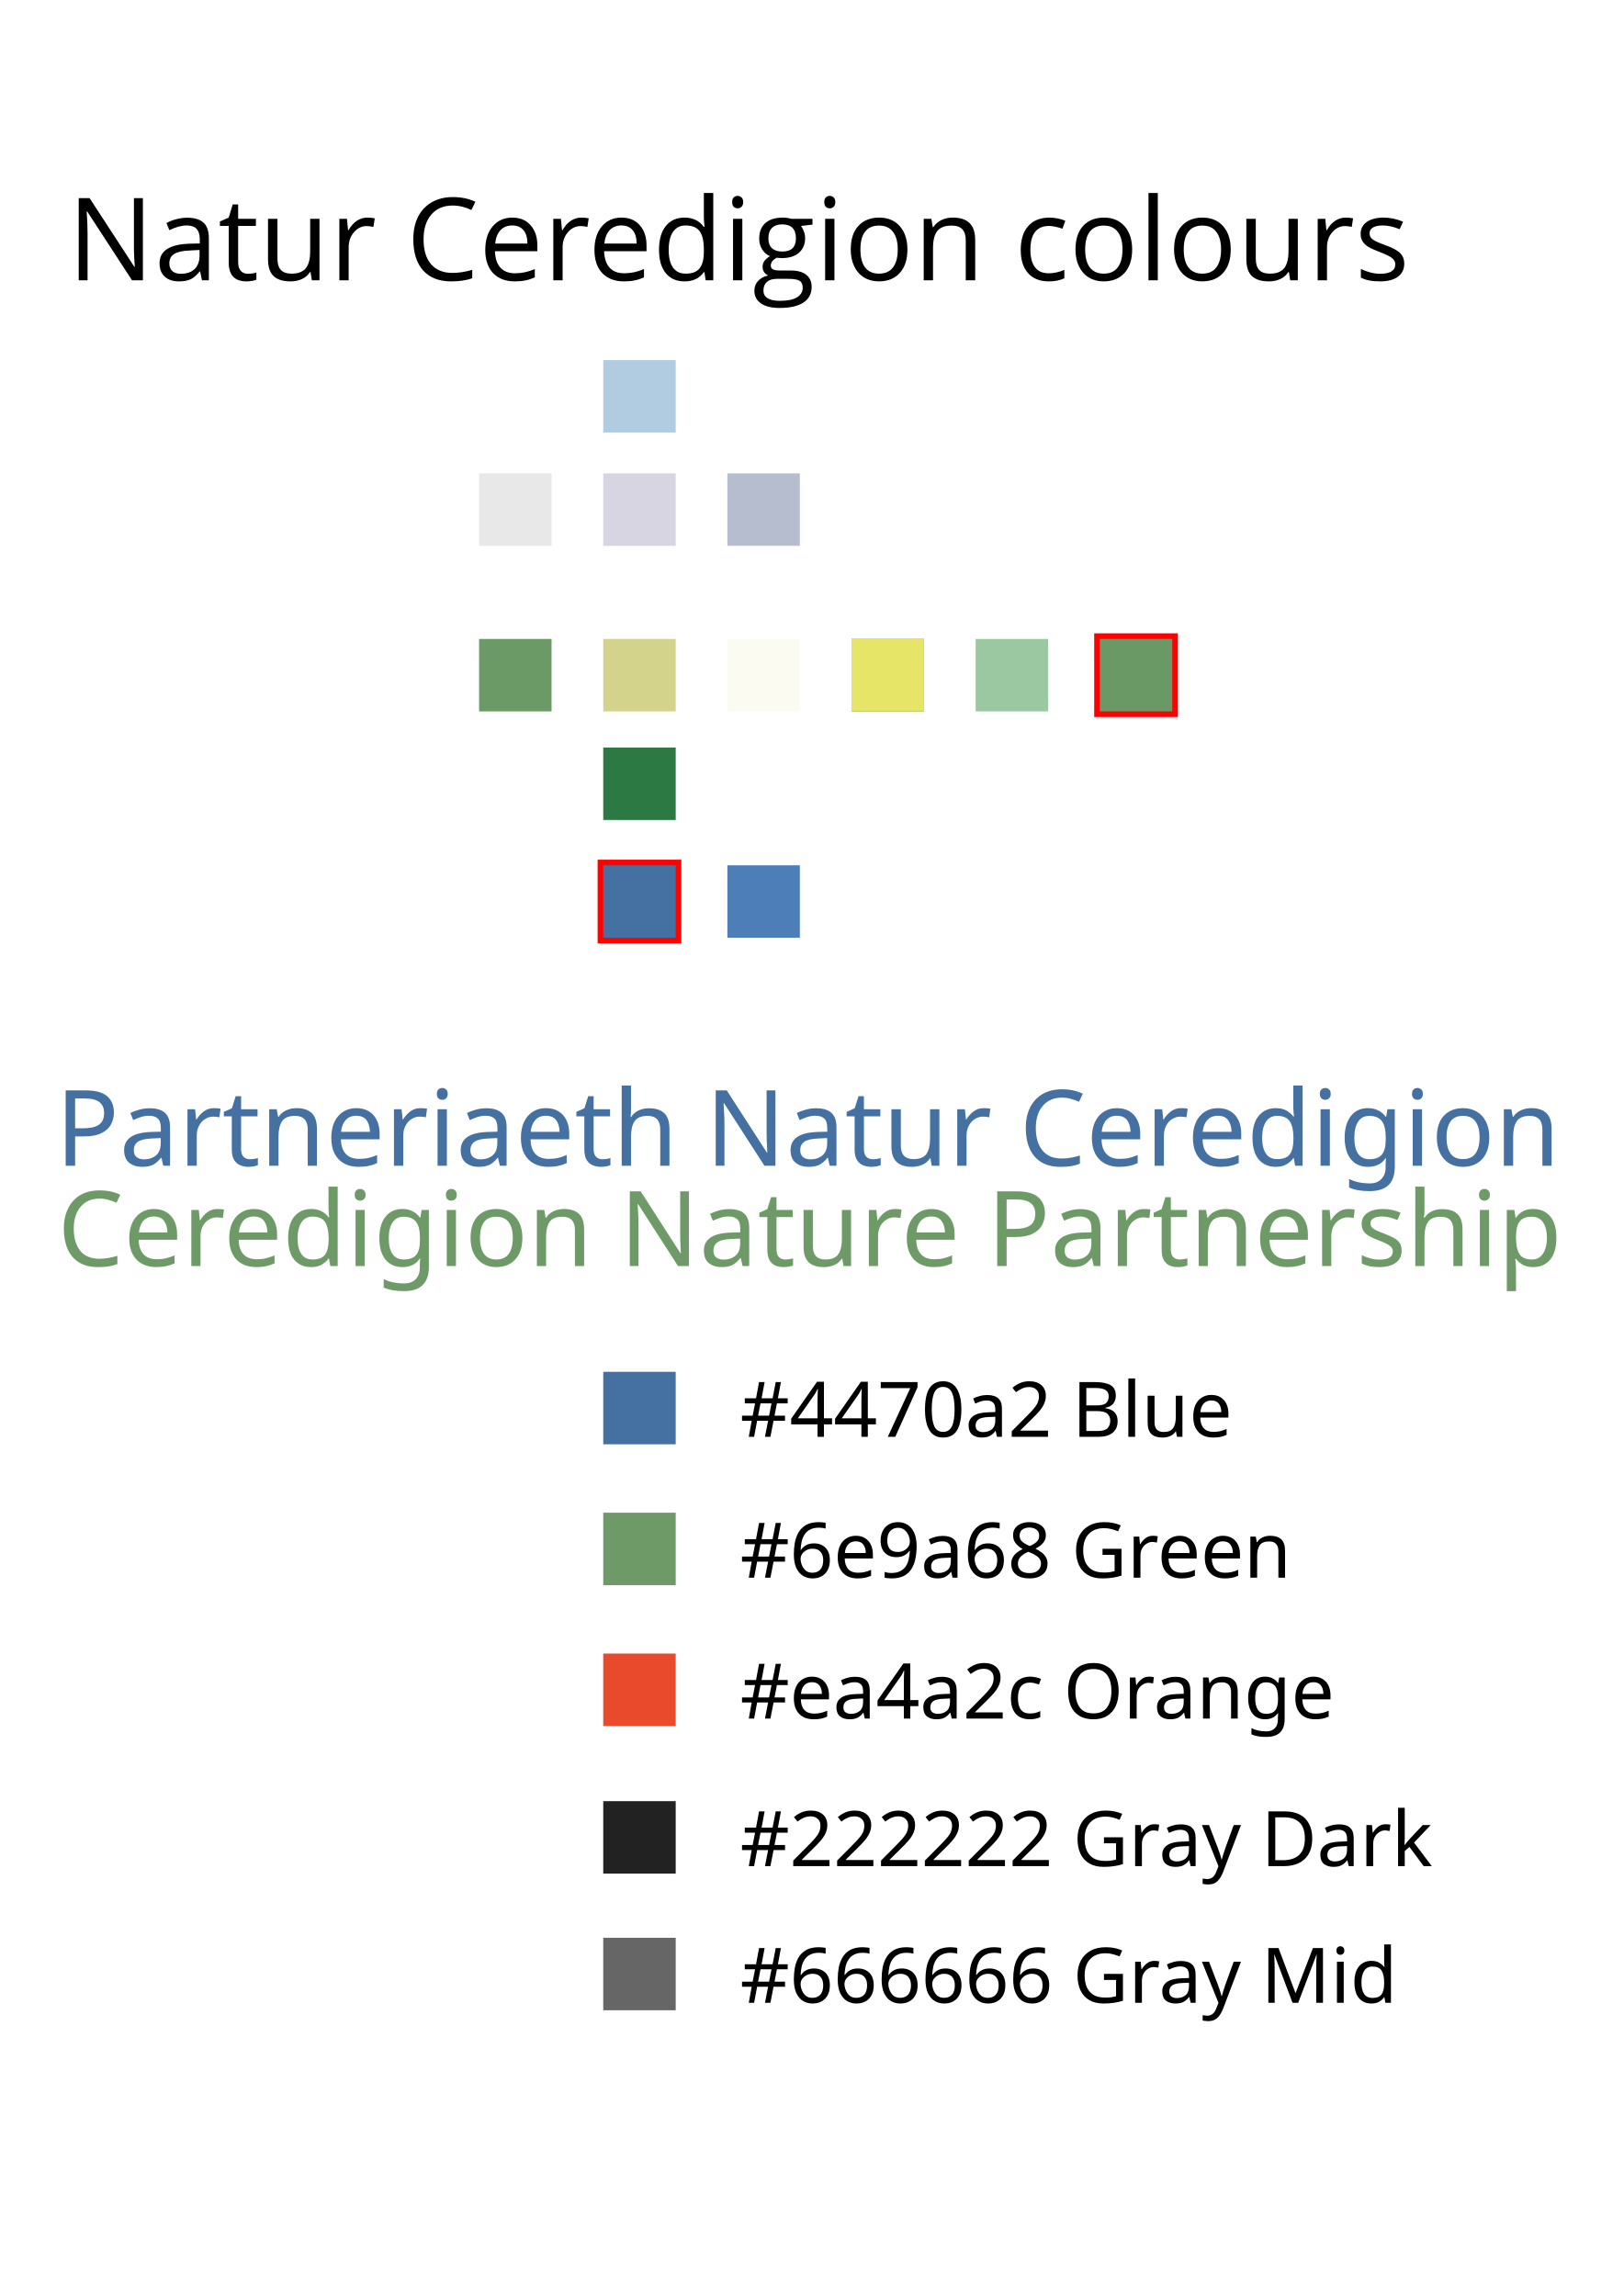
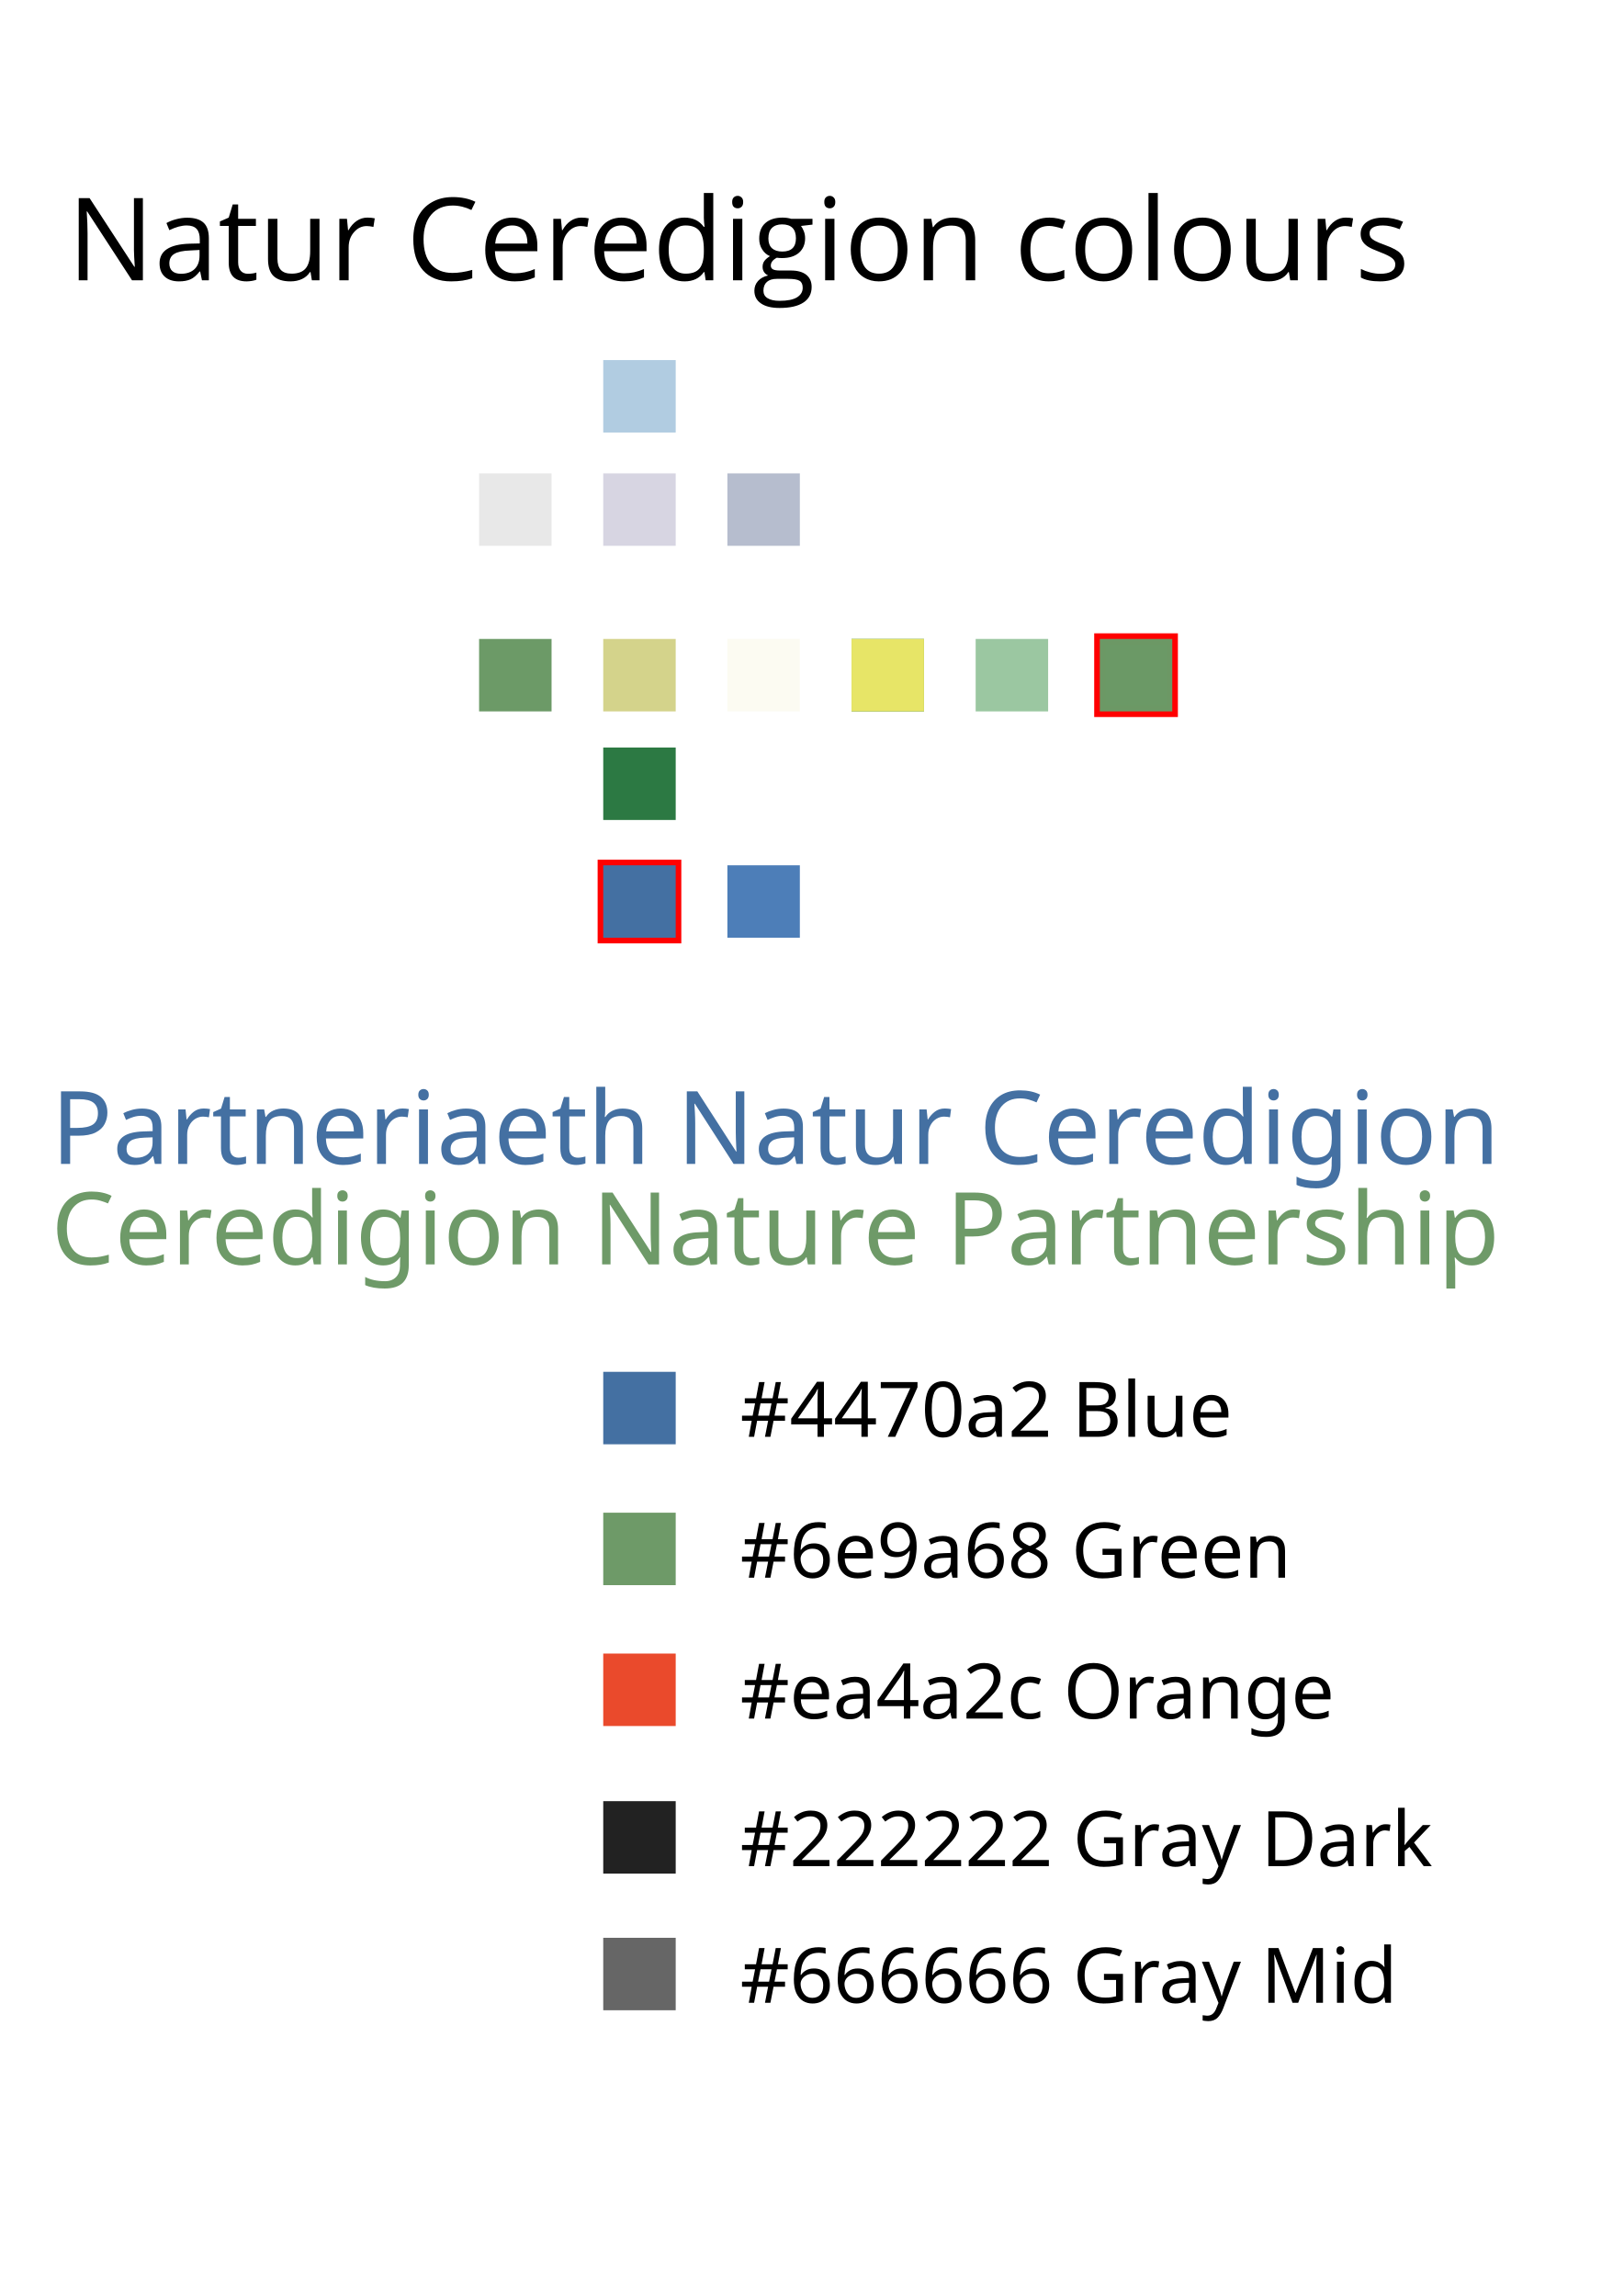
- <svg xmlns="http://www.w3.org/2000/svg" xml:space="preserve" width="210mm" height="297mm" viewBox="0 0 210 297" version="1.1" id="svg445">
-   <defs id="defs449" />
-   <path d="M78.019 111.931h9.373v9.373h-9.373z" style="display:inline;fill:#4470a2;fill-opacity:1;stroke:red;stroke-width:1.452;stroke-linecap:round;stroke-opacity:.994" id="path371" />
-   <path d="M142.242 82.651h9.373v9.373h-9.373z" style="display:inline;fill:#6b9966;fill-opacity:.992;stroke:red;stroke-width:1.452;stroke-linecap:round;stroke-opacity:1" id="path373" />
-   <path d="M61.963 61.232h9.373v9.373h-9.373z" style="display:inline;fill:#e8e8e8;fill-opacity:1;stroke-width:1.452;stroke-linecap:round;stroke-opacity:.8" id="path375" />
-   <path d="M78.019 61.232h9.373v9.373h-9.373z" style="display:inline;fill:#d7d5e2;fill-opacity:1;stroke-width:1.452;stroke-linecap:round;stroke-opacity:.8" id="path377" />
-   <path d="M94.075 61.232h9.373v9.373h-9.373z" style="display:inline;fill:#b6bdce;fill-opacity:1;stroke-width:1.452;stroke-linecap:round;stroke-opacity:.8" id="path379" />
-   <path d="M78.019 46.577h9.373v9.373h-9.373z" style="display:inline;fill:#b1cce1;fill-opacity:1;stroke-width:1.452;stroke-linecap:round;stroke-opacity:.8" id="path381" />
-   <path d="M78.019 96.696h9.373v9.373h-9.373z" style="display:inline;fill:#2c7943;fill-opacity:1;stroke-width:1.452;stroke-linecap:round;stroke-opacity:.8" id="path383" />
-   <path d="M61.963 82.651h9.373v9.373h-9.373z" style="display:inline;fill:#6b9966;fill-opacity:.992;stroke-width:1.452;stroke-linecap:round;stroke-opacity:.8" id="path385" />
-   <path d="M78.019 82.651h9.373v9.373h-9.373z" style="display:inline;fill:#d4d38b;fill-opacity:1;stroke-width:1.452;stroke-linecap:round;stroke-opacity:.8" id="path387" />
-   <path d="M94.075 82.651h9.373v9.373h-9.373z" style="display:inline;fill:#fcfbf2;fill-opacity:1;stroke-width:1.452;stroke-linecap:round;stroke-opacity:.8" id="path389" />
-   <path d="M110.13 82.651h9.373v9.373h-9.373z" style="display:inline;fill:#2c7943;fill-opacity:1;stroke-width:1.452;stroke-linecap:round;stroke-opacity:.8" id="path391" />
-   <path d="M110.13 82.651h9.373v9.373h-9.373z" style="display:inline;fill:#e7e567;fill-opacity:1;stroke-width:1.452;stroke-linecap:round;stroke-opacity:.8" id="path393" />
-   <path d="M126.186 82.651h9.373v9.373h-9.373z" style="display:inline;fill:#9bc7a1;fill-opacity:1;stroke-width:1.452;stroke-linecap:round;stroke-opacity:.8" id="path395" />
-   <path d="M142.242 82.651h9.373v9.373h-9.373z" style="display:inline;fill:#6b9966;fill-opacity:.992;stroke-width:1.452;stroke-linecap:round;stroke-opacity:.8" id="path397" />
-   <path d="M78.019 111.931h9.373v9.373h-9.373z" style="display:inline;fill:#4470a2;fill-opacity:1;stroke-width:1.452;stroke-linecap:round;stroke-opacity:.8" id="path399" />
-   <path d="M94.075 111.931h9.373v9.373h-9.373z" style="display:inline;fill:#4d7eb8;fill-opacity:1;stroke-width:1.452;stroke-linecap:round;stroke-opacity:.8" id="path401" />
-   <text xml:space="preserve" x="101.322" y="36.257" style="font-weight:700;font-size:14.879px;line-height:1.25;font-family:&quot;IBM Plex Sans&quot;;-inkscape-font-specification:&quot;IBM Plex Sans Bold&quot;;text-align:center;text-anchor:middle;stroke-width:.62" id="text405">
-     <tspan x="101.322" y="36.257" style="font-style:normal;font-variant:normal;font-weight:400;font-stretch:normal;font-size:14.879px;font-family:&quot;Open Sans&quot;;-inkscape-font-specification:&quot;Open Sans&quot;;stroke-width:.62" id="tspan403">Natur Ceredigion colours</tspan>
+ <svg xmlns="http://www.w3.org/2000/svg" xml:space="preserve" width="210mm" height="297mm" viewBox="0 0 210 297">
+   <path d="M78.019 111.931h9.373v9.373h-9.373z" style="display:inline;fill:#4470a2;fill-opacity:1;stroke:red;stroke-width:1.452;stroke-linecap:round;stroke-opacity:.994" />
+   <path d="M142.242 82.651h9.373v9.373h-9.373z" style="display:inline;fill:#6b9966;fill-opacity:.992;stroke:red;stroke-width:1.452;stroke-linecap:round;stroke-opacity:1" />
+   <path d="M61.963 61.232h9.373v9.373h-9.373z" style="display:inline;fill:#e8e8e8;fill-opacity:1;stroke-width:1.452;stroke-linecap:round;stroke-opacity:.8" />
+   <path d="M78.019 61.232h9.373v9.373h-9.373z" style="display:inline;fill:#d7d5e2;fill-opacity:1;stroke-width:1.452;stroke-linecap:round;stroke-opacity:.8" />
+   <path d="M94.075 61.232h9.373v9.373h-9.373z" style="display:inline;fill:#b6bdce;fill-opacity:1;stroke-width:1.452;stroke-linecap:round;stroke-opacity:.8" />
+   <path d="M78.019 46.577h9.373v9.373h-9.373z" style="display:inline;fill:#b1cce1;fill-opacity:1;stroke-width:1.452;stroke-linecap:round;stroke-opacity:.8" />
+   <path d="M78.019 96.696h9.373v9.373h-9.373z" style="display:inline;fill:#2c7943;fill-opacity:1;stroke-width:1.452;stroke-linecap:round;stroke-opacity:.8" />
+   <path d="M61.963 82.651h9.373v9.373h-9.373z" style="display:inline;fill:#6b9966;fill-opacity:.992;stroke-width:1.452;stroke-linecap:round;stroke-opacity:.8" />
+   <path d="M78.019 82.651h9.373v9.373h-9.373z" style="display:inline;fill:#d4d38b;fill-opacity:1;stroke-width:1.452;stroke-linecap:round;stroke-opacity:.8" />
+   <path d="M94.075 82.651h9.373v9.373h-9.373z" style="display:inline;fill:#fcfbf2;fill-opacity:1;stroke-width:1.452;stroke-linecap:round;stroke-opacity:.8" />
+   <path d="M110.13 82.651h9.373v9.373h-9.373z" style="display:inline;fill:#2c7943;fill-opacity:1;stroke-width:1.452;stroke-linecap:round;stroke-opacity:.8" />
+   <path d="M110.13 82.651h9.373v9.373h-9.373z" style="display:inline;fill:#e7e567;fill-opacity:1;stroke-width:1.452;stroke-linecap:round;stroke-opacity:.8" />
+   <path d="M126.186 82.651h9.373v9.373h-9.373z" style="display:inline;fill:#9bc7a1;fill-opacity:1;stroke-width:1.452;stroke-linecap:round;stroke-opacity:.8" />
+   <path d="M142.242 82.651h9.373v9.373h-9.373z" style="display:inline;fill:#6b9966;fill-opacity:.992;stroke-width:1.452;stroke-linecap:round;stroke-opacity:.8" />
+   <path d="M78.019 111.931h9.373v9.373h-9.373z" style="display:inline;fill:#4470a2;fill-opacity:1;stroke-width:1.452;stroke-linecap:round;stroke-opacity:.8" />
+   <path d="M94.075 111.931h9.373v9.373h-9.373z" style="display:inline;fill:#4d7eb8;fill-opacity:1;stroke-width:1.452;stroke-linecap:round;stroke-opacity:.8" />
+   <text xml:space="preserve" x="101.322" y="36.257" style="font-weight:700;font-size:14.879px;line-height:1.25;font-family:&quot;IBM Plex Sans&quot;;-inkscape-font-specification:&quot;IBM Plex Sans Bold&quot;;text-align:center;text-anchor:middle;stroke-width:.62">
+     <tspan x="101.322" y="36.257" style="font-style:normal;font-variant:normal;font-weight:400;font-stretch:normal;font-size:14.879px;font-family:&quot;Open Sans&quot;;-inkscape-font-specification:&quot;Open Sans&quot;;stroke-width:.62">Natur Ceredigion colours</tspan>
  </text>
-   <text xml:space="preserve" x="95.72" y="185.859" style="font-weight:700;font-size:9.92px;line-height:1.25;font-family:&quot;IBM Plex Sans&quot;;-inkscape-font-specification:&quot;IBM Plex Sans Bold&quot;;text-align:center;text-anchor:middle;stroke-width:.62" id="text409">
-     <tspan x="95.72" y="185.859" style="font-style:normal;font-variant:normal;font-weight:400;font-stretch:normal;font-size:9.92px;font-family:&quot;Droid Sans Mono&quot;;-inkscape-font-specification:&quot;Droid Sans Mono&quot;;text-align:start;text-anchor:start;stroke-width:.62" id="tspan407">#4470a2 Blue</tspan>
+   <text xml:space="preserve" x="95.72" y="185.859" style="font-weight:700;font-size:9.92px;line-height:1.25;font-family:&quot;IBM Plex Sans&quot;;-inkscape-font-specification:&quot;IBM Plex Sans Bold&quot;;text-align:center;text-anchor:middle;stroke-width:.62">
+     <tspan x="95.72" y="185.859" style="font-style:normal;font-variant:normal;font-weight:400;font-stretch:normal;font-size:9.92px;font-family:&quot;Droid Sans Mono&quot;;-inkscape-font-specification:&quot;Droid Sans Mono&quot;;text-align:start;text-anchor:start;stroke-width:.62">#4470a2 Blue</tspan>
  </text>
-   <path d="M78.019 177.453h9.373v9.373h-9.373z" style="display:inline;fill:#4470a2;fill-opacity:1;stroke-width:1.452;stroke-linecap:round;stroke-opacity:.8" id="path419" />
-   <path d="M78.019 195.675h9.373v9.373h-9.373z" style="display:inline;fill:#6e9a68;fill-opacity:1;stroke-width:1.452;stroke-linecap:round;stroke-opacity:.8" id="path421" />
-   <path d="M78.019 213.897h9.373v9.373h-9.373z" style="display:inline;fill:#ea4a2c;fill-opacity:1;stroke-width:1.452;stroke-linecap:round;stroke-opacity:.8" id="path423" />
-   <text xml:space="preserve" x="95.72" y="204.081" style="font-weight:700;font-size:9.92px;line-height:1.25;font-family:&quot;IBM Plex Sans&quot;;-inkscape-font-specification:&quot;IBM Plex Sans Bold&quot;;text-align:center;text-anchor:middle;stroke-width:.62" id="text427">
-     <tspan x="95.72" y="204.081" style="font-style:normal;font-variant:normal;font-weight:400;font-stretch:normal;font-size:9.92px;font-family:&quot;Droid Sans Mono&quot;;-inkscape-font-specification:&quot;Droid Sans Mono&quot;;text-align:start;text-anchor:start;stroke-width:.62" id="tspan425">#6e9a68 Green</tspan>
+   <text xml:space="preserve" x="64.312" y="72.701" style="font-weight:700;font-size:21.536px;line-height:1.25;font-family:&quot;IBM Plex Sans&quot;;-inkscape-font-specification:&quot;IBM Plex Sans Bold&quot;;text-align:center;text-anchor:middle;fill:#4470a2;fill-opacity:1;stroke-width:.538" transform="translate(-32.645 106.185)scale(.61039)">
+     <tspan x="64.312" y="72.701" dx="0 -0.946 0 0 0 0 0 0 0 0 0 0 0 0 -0.631 0 0 0 0 0 0.473" style="font-style:normal;font-variant:normal;font-weight:400;font-stretch:normal;font-family:Corben;-inkscape-font-specification:Corben;text-align:start;text-anchor:start;fill:#4470a2;fill-opacity:1;stroke-width:.538">Partneriaeth Natur Ceredigion</tspan>
  </text>
-   <text xml:space="preserve" x="95.72" y="222.303" style="font-weight:700;font-size:9.92px;line-height:1.25;font-family:&quot;IBM Plex Sans&quot;;-inkscape-font-specification:&quot;IBM Plex Sans Bold&quot;;text-align:center;text-anchor:middle;stroke-width:.62" id="text431">
-     <tspan x="95.72" y="222.303" style="font-style:normal;font-variant:normal;font-weight:400;font-stretch:normal;font-size:9.92px;font-family:&quot;Droid Sans Mono&quot;;-inkscape-font-specification:&quot;Droid Sans Mono&quot;;text-align:start;text-anchor:start;stroke-width:.62" id="tspan429">#ea4a2c Orange</tspan>
+   <text xml:space="preserve" x="64.316" y="93.99" style="font-weight:700;font-size:21.309px;line-height:1.25;font-family:&quot;IBM Plex Sans&quot;;-inkscape-font-specification:&quot;IBM Plex Sans Bold&quot;;text-align:center;letter-spacing:0;text-anchor:middle;fill:#6e9a68;fill-opacity:1;stroke-width:.533" transform="translate(-32.645 106.185)scale(.61039)">
+     <tspan x="64.316" y="93.99" dx="0 0.473 0 0 0 0 0 0 0 0 0 0 -0.631 0 0 0 0 0 0 -0.946 0 0 0 0 0 0 -0.268" style="font-style:normal;font-variant:normal;font-weight:400;font-stretch:normal;font-family:Corben;-inkscape-font-specification:Corben;text-align:start;letter-spacing:0;text-anchor:start;fill:#6e9a68;fill-opacity:1;stroke-width:.533">Ceredigion Nature Partnership</tspan>
  </text>
-   <path d="M78.019 232.989h9.373v9.373h-9.373z" style="display:inline;fill:#222;fill-opacity:1;stroke-width:1.452;stroke-linecap:round;stroke-opacity:.8" id="path433" />
-   <text xml:space="preserve" x="95.72" y="241.395" style="font-weight:700;font-size:9.92px;line-height:1.25;font-family:&quot;IBM Plex Sans&quot;;-inkscape-font-specification:&quot;IBM Plex Sans Bold&quot;;text-align:center;text-anchor:middle;stroke-width:.62" id="text437">
-     <tspan x="95.72" y="241.395" style="font-style:normal;font-variant:normal;font-weight:400;font-stretch:normal;font-size:9.92px;font-family:&quot;Droid Sans Mono&quot;;-inkscape-font-specification:&quot;Droid Sans Mono&quot;;text-align:start;text-anchor:start;stroke-width:.62" id="tspan435">#222222 Gray Dark</tspan>
+   <path d="M78.019 177.453h9.373v9.373h-9.373z" style="display:inline;fill:#4470a2;fill-opacity:1;stroke-width:1.452;stroke-linecap:round;stroke-opacity:.8" />
+   <path d="M78.019 195.675h9.373v9.373h-9.373z" style="display:inline;fill:#6e9a68;fill-opacity:1;stroke-width:1.452;stroke-linecap:round;stroke-opacity:.8" />
+   <path d="M78.019 213.897h9.373v9.373h-9.373z" style="display:inline;fill:#ea4a2c;fill-opacity:1;stroke-width:1.452;stroke-linecap:round;stroke-opacity:.8" />
+   <text xml:space="preserve" x="95.72" y="204.081" style="font-weight:700;font-size:9.92px;line-height:1.25;font-family:&quot;IBM Plex Sans&quot;;-inkscape-font-specification:&quot;IBM Plex Sans Bold&quot;;text-align:center;text-anchor:middle;stroke-width:.62">
+     <tspan x="95.72" y="204.081" style="font-style:normal;font-variant:normal;font-weight:400;font-stretch:normal;font-size:9.92px;font-family:&quot;Droid Sans Mono&quot;;-inkscape-font-specification:&quot;Droid Sans Mono&quot;;text-align:start;text-anchor:start;stroke-width:.62">#6e9a68 Green</tspan>
  </text>
-   <path d="M78.019 250.664h9.373v9.373h-9.373z" style="display:inline;fill:#666;fill-opacity:1;stroke-width:1.452;stroke-linecap:round;stroke-opacity:.8" id="path439" />
-   <text xml:space="preserve" x="95.72" y="259.07" style="font-weight:700;font-size:9.92px;line-height:1.25;font-family:&quot;IBM Plex Sans&quot;;-inkscape-font-specification:&quot;IBM Plex Sans Bold&quot;;text-align:center;text-anchor:middle;stroke-width:.62" id="text443">
-     <tspan x="95.72" y="259.07" style="font-style:normal;font-variant:normal;font-weight:400;font-stretch:normal;font-size:9.92px;font-family:&quot;Droid Sans Mono&quot;;-inkscape-font-specification:&quot;Droid Sans Mono&quot;;text-align:start;text-anchor:start;stroke-width:.62" id="tspan441">#666666 Gray Mid</tspan>
+   <text xml:space="preserve" x="95.72" y="222.303" style="font-weight:700;font-size:9.92px;line-height:1.25;font-family:&quot;IBM Plex Sans&quot;;-inkscape-font-specification:&quot;IBM Plex Sans Bold&quot;;text-align:center;text-anchor:middle;stroke-width:.62">
+     <tspan x="95.72" y="222.303" style="font-style:normal;font-variant:normal;font-weight:400;font-stretch:normal;font-size:9.92px;font-family:&quot;Droid Sans Mono&quot;;-inkscape-font-specification:&quot;Droid Sans Mono&quot;;text-align:start;text-anchor:start;stroke-width:.62">#ea4a2c Orange</tspan>
  </text>
-   <g id="g480">
-     <text xml:space="preserve" x="7.167" y="150.795" style="font-weight:700;font-size:13.655px;line-height:1.25;font-family:'IBM Plex Sans';-inkscape-font-specification:'IBM Plex Sans Bold';text-align:center;text-anchor:middle;display:inline;fill:#4470a2;fill-opacity:1;stroke-width:0.341" id="text345">
-       <tspan x="7.167" y="150.795" dx="0 -0.6 0 0 0 0 0 0 0 0 0 0 0 0 -0.4 0 0 0 0 0 0" style="font-style:normal;font-variant:normal;font-weight:500;font-stretch:normal;font-family:Lora;-inkscape-font-specification:'Lora Medium';text-align:start;text-anchor:start;fill:#4470a2;fill-opacity:1;stroke-width:0.341" id="tspan343">Partneriaeth Natur Ceredigion</tspan>
-     </text>
-     <text xml:space="preserve" x="7.43" y="163.763" style="font-weight:700;font-size:13.511px;line-height:1.25;font-family:'IBM Plex Sans';-inkscape-font-specification:'IBM Plex Sans Bold';text-align:center;letter-spacing:0;text-anchor:middle;display:inline;fill:#6e9a68;fill-opacity:1;stroke-width:0.338" id="text349">
-       <tspan x="7.43" y="163.763" dx="0 0 0 0 0 0 0 0 0 0 0 0 -0.4 0 0 0 0 0 0 -0.6 0 0 0 0 0 0 -0.17" style="font-style:normal;font-variant:normal;font-weight:500;font-stretch:normal;font-family:Lora;-inkscape-font-specification:'Lora Medium';text-align:start;letter-spacing:0;text-anchor:start;fill:#6e9a68;fill-opacity:1;stroke-width:0.338" id="tspan347">Ceredigion Nature Partnership</tspan>
-     </text>
-   </g>
+   <path d="M78.019 232.989h9.373v9.373h-9.373z" style="display:inline;fill:#222;fill-opacity:1;stroke-width:1.452;stroke-linecap:round;stroke-opacity:.8" />
+   <text xml:space="preserve" x="95.72" y="241.395" style="font-weight:700;font-size:9.92px;line-height:1.25;font-family:&quot;IBM Plex Sans&quot;;-inkscape-font-specification:&quot;IBM Plex Sans Bold&quot;;text-align:center;text-anchor:middle;stroke-width:.62">
+     <tspan x="95.72" y="241.395" style="font-style:normal;font-variant:normal;font-weight:400;font-stretch:normal;font-size:9.92px;font-family:&quot;Droid Sans Mono&quot;;-inkscape-font-specification:&quot;Droid Sans Mono&quot;;text-align:start;text-anchor:start;stroke-width:.62">#222222 Gray Dark</tspan>
+   </text>
+   <path d="M78.019 250.664h9.373v9.373h-9.373z" style="display:inline;fill:#666;fill-opacity:1;stroke-width:1.452;stroke-linecap:round;stroke-opacity:.8" />
+   <text xml:space="preserve" x="95.72" y="259.07" style="font-weight:700;font-size:9.92px;line-height:1.25;font-family:&quot;IBM Plex Sans&quot;;-inkscape-font-specification:&quot;IBM Plex Sans Bold&quot;;text-align:center;text-anchor:middle;stroke-width:.62">
+     <tspan x="95.72" y="259.07" style="font-style:normal;font-variant:normal;font-weight:400;font-stretch:normal;font-size:9.92px;font-family:&quot;Droid Sans Mono&quot;;-inkscape-font-specification:&quot;Droid Sans Mono&quot;;text-align:start;text-anchor:start;stroke-width:.62">#666666 Gray Mid</tspan>
+   </text>
</svg>
